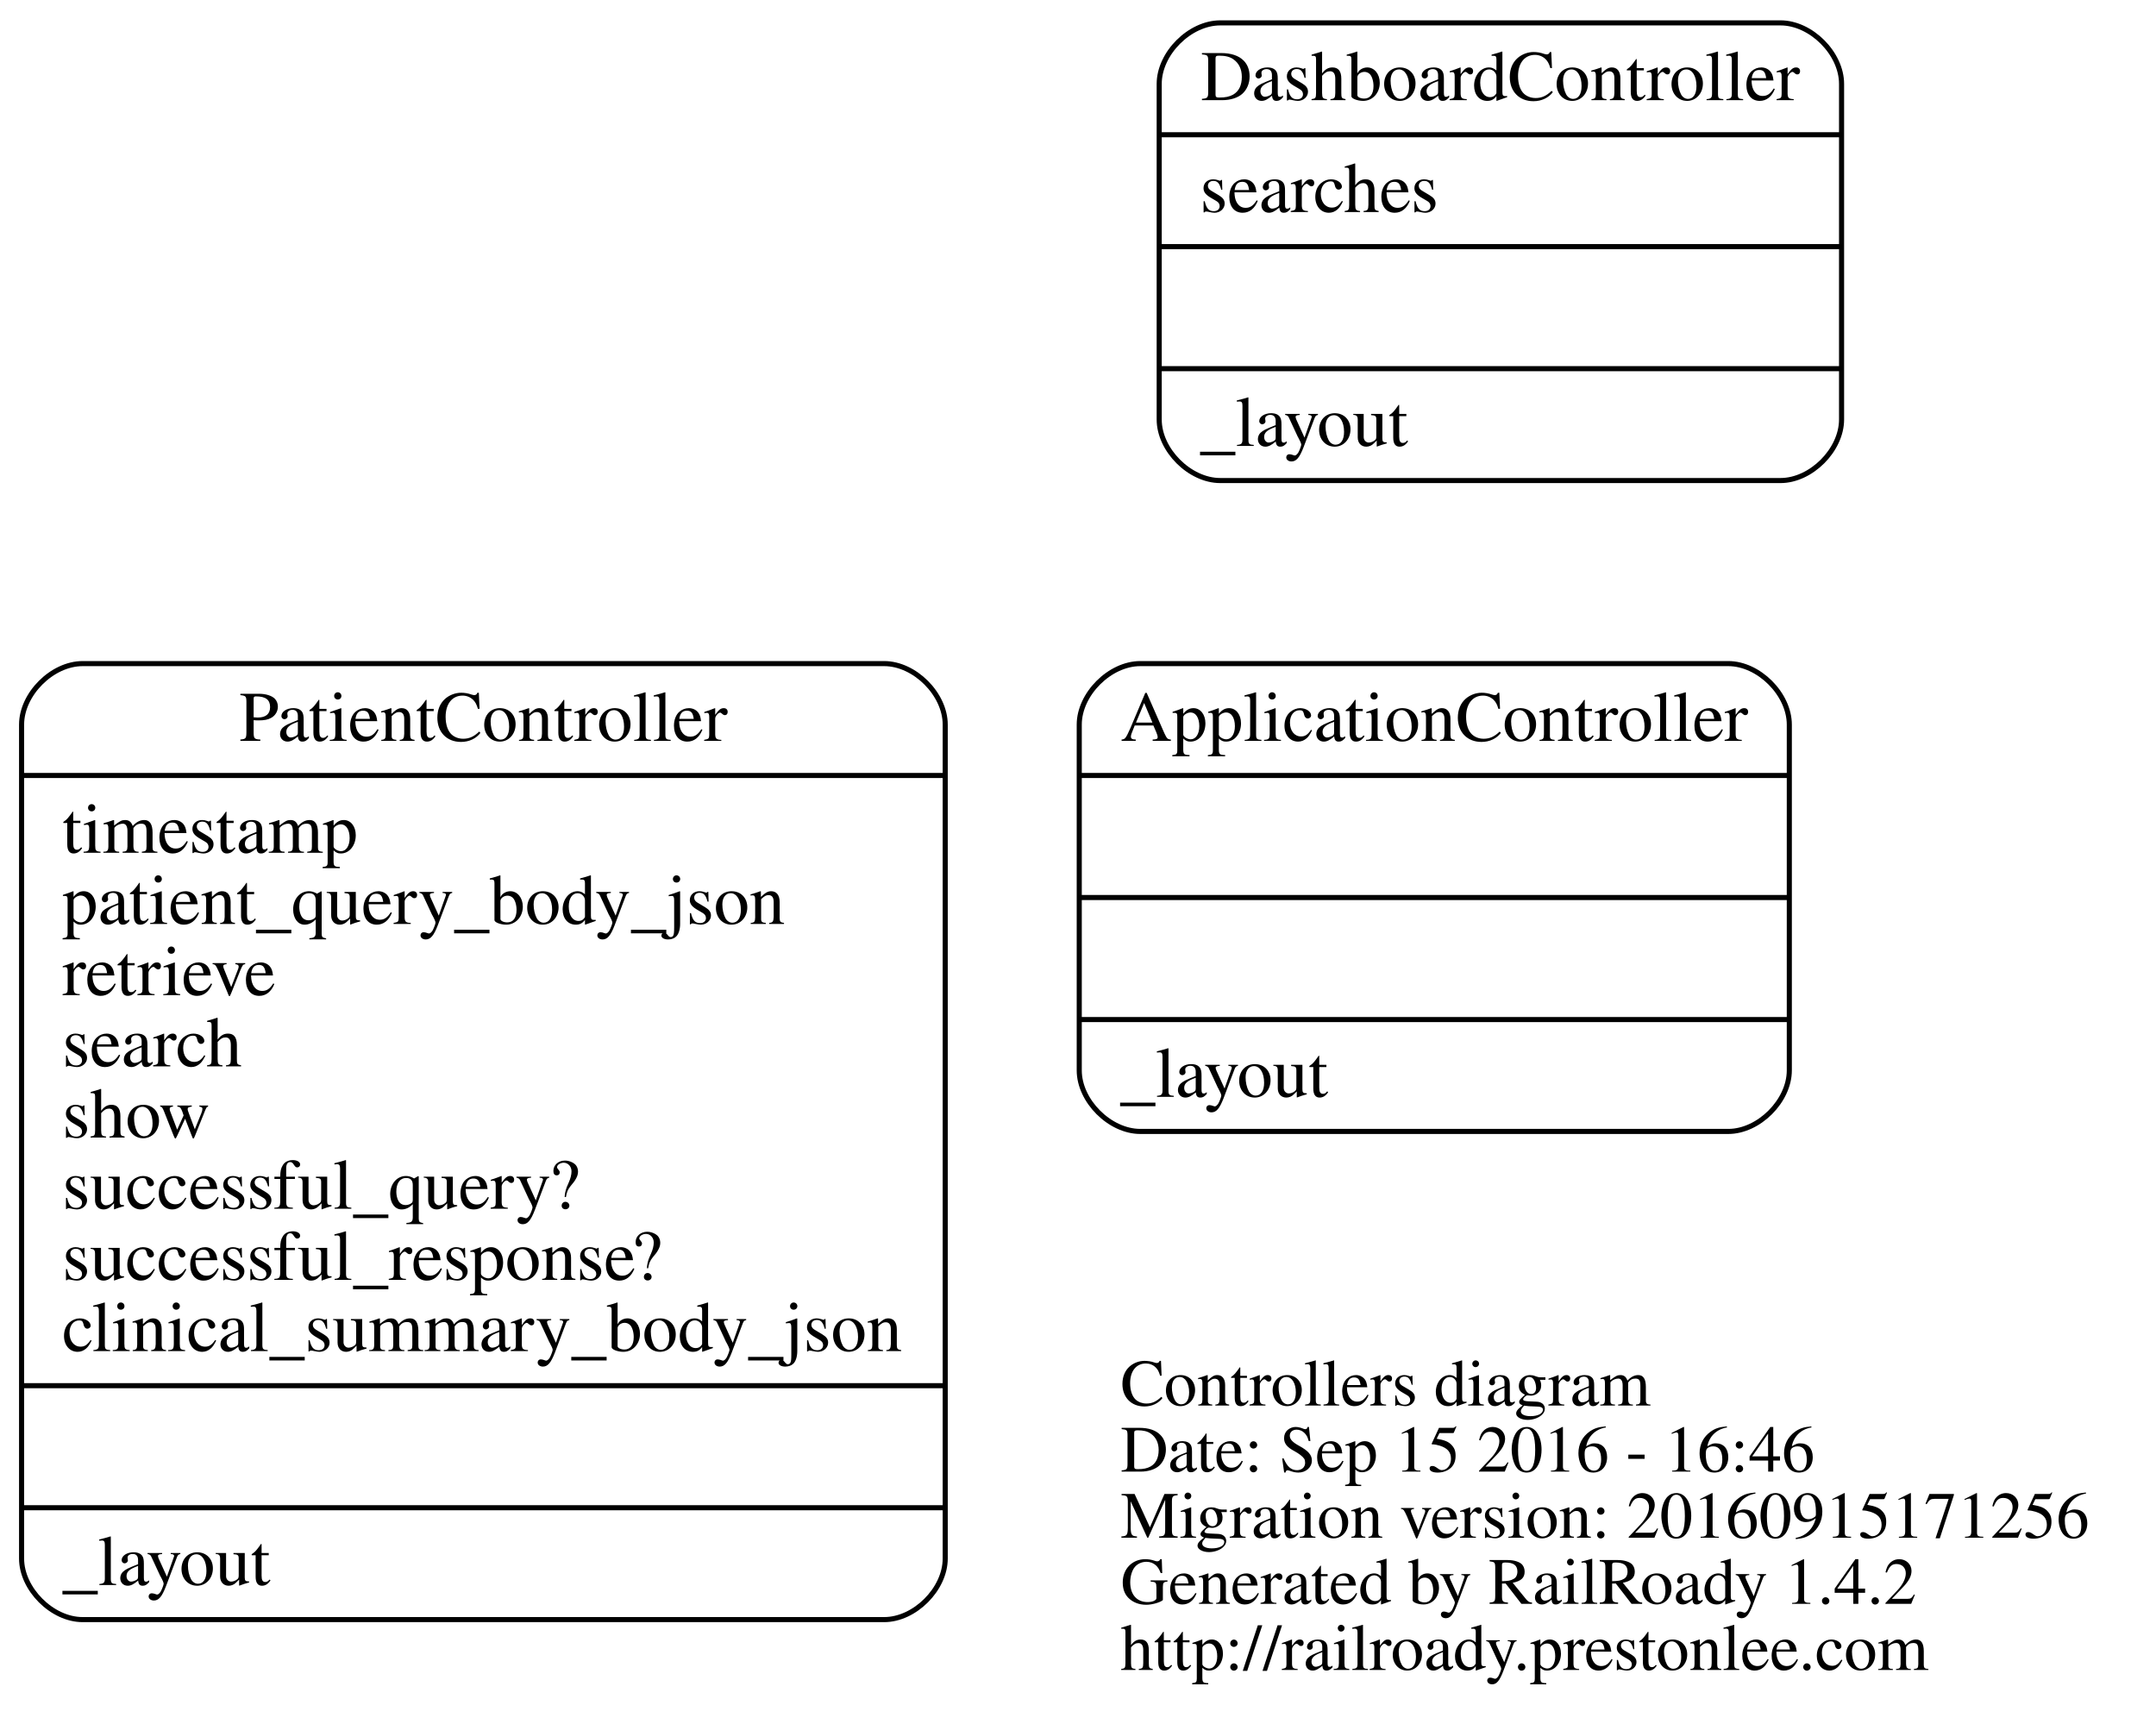
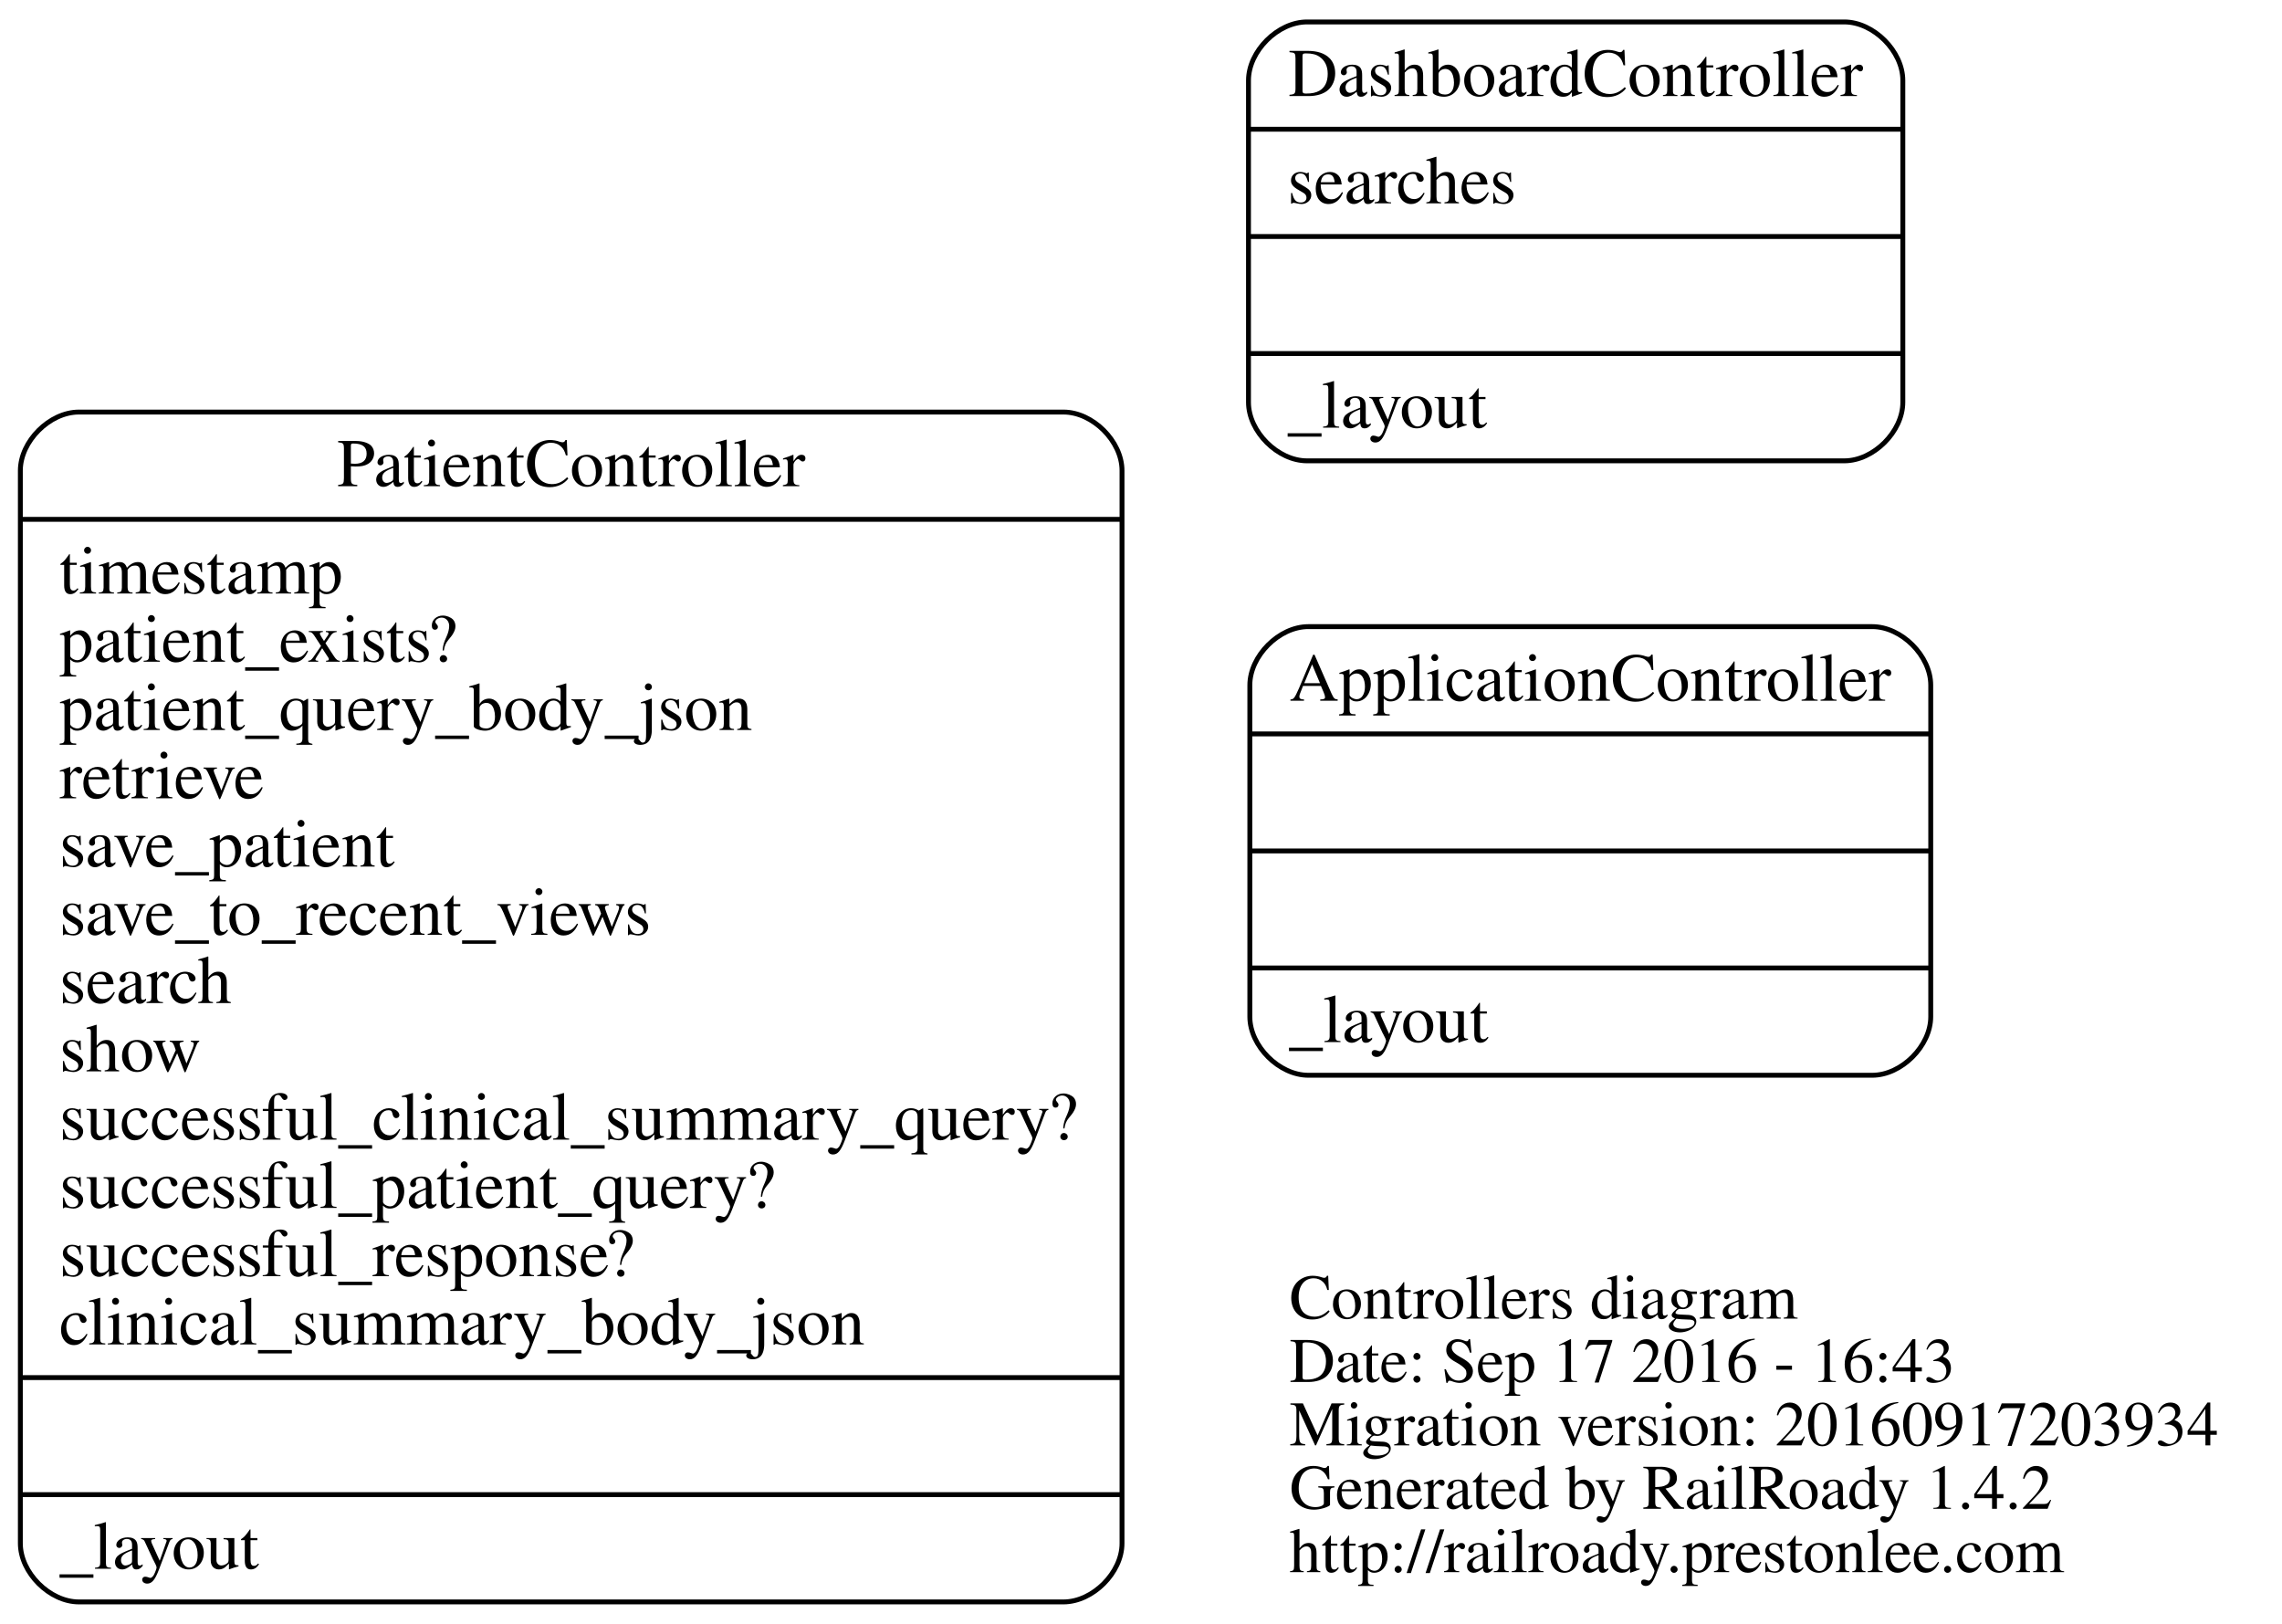
- <svg xmlns="http://www.w3.org/2000/svg" width="424pt" height="339pt" viewBox="0.00 0.00 423.51 339.00">
-   <g id="graph0" class="graph" transform="scale(1 1) rotate(0) translate(99.8208 223.5)">
-     <polygon fill="none" stroke="none" points="-99.821,115.5 -99.821,-223.5 323.688,-223.5 323.688,115.5 -99.821,115.5" />
+ <svg xmlns="http://www.w3.org/2000/svg" width="468pt" height="333pt" viewBox="0.00 0.00 467.65 333.00">
+   <g id="graph0" class="graph" transform="scale(1 1) rotate(0) translate(129.966 203.5)">
+     <polygon fill="none" stroke="none" points="-129.966,129.5 -129.966,-203.5 337.688,-203.5 337.688,129.5 -129.966,129.5" />
    <g id="node1" class="node">
-       <text text-anchor="start" x="120.312" y="52.9" font-family="Times,serif" font-size="13.00">Controllers diagram</text>
-       <text text-anchor="start" x="120.312" y="65.9" font-family="Times,serif" font-size="13.00">Date: Sep 15 2016 - 16:46</text>
-       <text text-anchor="start" x="120.312" y="78.9" font-family="Times,serif" font-size="13.00">Migration version: 20160915171256</text>
-       <text text-anchor="start" x="120.312" y="91.9" font-family="Times,serif" font-size="13.00">Generated by RailRoady 1.4.2</text>
-       <text text-anchor="start" x="120.312" y="104.9" font-family="Times,serif" font-size="13.00">http://railroady.prestonlee.com</text>
+       <text text-anchor="start" x="134.312" y="66.9" font-family="Times,serif" font-size="13.00">Controllers diagram</text>
+       <text text-anchor="start" x="134.312" y="79.9" font-family="Times,serif" font-size="13.00">Date: Sep 17 2016 - 16:43</text>
+       <text text-anchor="start" x="134.312" y="92.9" font-family="Times,serif" font-size="13.00">Migration version: 20160917203934</text>
+       <text text-anchor="start" x="134.312" y="105.9" font-family="Times,serif" font-size="13.00">Generated by RailRoady 1.4.2</text>
+       <text text-anchor="start" x="134.312" y="118.9" font-family="Times,serif" font-size="13.00">http://railroady.prestonlee.com</text>
    </g>
    <g id="node2" class="node">
-       <path fill="none" stroke="black" d="M124.179,-1C124.179,-1 239.821,-1 239.821,-1 245.821,-1 251.821,-7 251.821,-13 251.821,-13 251.821,-81 251.821,-81 251.821,-87 245.821,-93 239.821,-93 239.821,-93 124.179,-93 124.179,-93 118.179,-93 112.179,-87 112.179,-81 112.179,-81 112.179,-13 112.179,-13 112.179,-7 118.179,-1 124.179,-1" />
-       <text text-anchor="middle" x="182" y="-77.8" font-family="Times,serif" font-size="14.00">ApplicationController</text>
-       <polyline fill="none" stroke="black" points="112.179,-71 251.821,-71 " />
-       <polyline fill="none" stroke="black" points="112.179,-47 251.821,-47 " />
-       <polyline fill="none" stroke="black" points="112.179,-23 251.821,-23 " />
-       <text text-anchor="start" x="120.179" y="-7.8" font-family="Times,serif" font-size="14.00">_layout</text>
+       <path fill="none" stroke="black" d="M138.179,17C138.179,17 253.821,17 253.821,17 259.821,17 265.821,11 265.821,5 265.821,5 265.821,-63 265.821,-63 265.821,-69 259.821,-75 253.821,-75 253.821,-75 138.179,-75 138.179,-75 132.179,-75 126.179,-69 126.179,-63 126.179,-63 126.179,5 126.179,5 126.179,11 132.179,17 138.179,17" />
+       <text text-anchor="middle" x="196" y="-59.8" font-family="Times,serif" font-size="14.00">ApplicationController</text>
+       <polyline fill="none" stroke="black" points="126.179,-53 265.821,-53 " />
+       <polyline fill="none" stroke="black" points="126.179,-29 265.821,-29 " />
+       <polyline fill="none" stroke="black" points="126.179,-5 265.821,-5 " />
+       <text text-anchor="start" x="134.179" y="10.2" font-family="Times,serif" font-size="14.00">_layout</text>
    </g>
    <g id="node3" class="node">
-       <path fill="none" stroke="black" d="M139.903,-129C139.903,-129 250.097,-129 250.097,-129 256.097,-129 262.097,-135 262.097,-141 262.097,-141 262.097,-207 262.097,-207 262.097,-213 256.097,-219 250.097,-219 250.097,-219 139.903,-219 139.903,-219 133.903,-219 127.903,-213 127.903,-207 127.903,-207 127.903,-141 127.903,-141 127.903,-135 133.903,-129 139.903,-129" />
-       <text text-anchor="middle" x="195" y="-203.8" font-family="Times,serif" font-size="14.00">DashboardController</text>
-       <polyline fill="none" stroke="black" points="127.903,-197 262.097,-197 " />
-       <text text-anchor="start" x="135.903" y="-181.8" font-family="Times,serif" font-size="14.00">searches</text>
-       <polyline fill="none" stroke="black" points="127.903,-175 262.097,-175 " />
-       <polyline fill="none" stroke="black" points="127.903,-151 262.097,-151 " />
-       <text text-anchor="start" x="135.903" y="-135.8" font-family="Times,serif" font-size="14.00">_layout</text>
+       <path fill="none" stroke="black" d="M137.903,-109C137.903,-109 248.097,-109 248.097,-109 254.097,-109 260.097,-115 260.097,-121 260.097,-121 260.097,-187 260.097,-187 260.097,-193 254.097,-199 248.097,-199 248.097,-199 137.903,-199 137.903,-199 131.903,-199 125.903,-193 125.903,-187 125.903,-187 125.903,-121 125.903,-121 125.903,-115 131.903,-109 137.903,-109" />
+       <text text-anchor="middle" x="193" y="-183.8" font-family="Times,serif" font-size="14.00">DashboardController</text>
+       <polyline fill="none" stroke="black" points="125.903,-177 260.097,-177 " />
+       <text text-anchor="start" x="133.903" y="-161.8" font-family="Times,serif" font-size="14.00">searches</text>
+       <polyline fill="none" stroke="black" points="125.903,-155 260.097,-155 " />
+       <polyline fill="none" stroke="black" points="125.903,-131 260.097,-131 " />
+       <text text-anchor="start" x="133.903" y="-115.8" font-family="Times,serif" font-size="14.00">_layout</text>
    </g>
    <g id="node4" class="node">
-       <path fill="none" stroke="black" d="M-83.821,95C-83.821,95 73.821,95 73.821,95 79.821,95 85.821,89 85.821,83 85.821,83 85.821,-81 85.821,-81 85.821,-87 79.821,-93 73.821,-93 73.821,-93 -83.821,-93 -83.821,-93 -89.821,-93 -95.821,-87 -95.821,-81 -95.821,-81 -95.821,83 -95.821,83 -95.821,89 -89.821,95 -83.821,95" />
-       <text text-anchor="middle" x="-5" y="-77.8" font-family="Times,serif" font-size="14.00">PatientController</text>
-       <polyline fill="none" stroke="black" points="-95.821,-71 85.821,-71 " />
-       <text text-anchor="start" x="-87.821" y="-55.8" font-family="Times,serif" font-size="14.00">timestamp</text>
-       <text text-anchor="start" x="-87.821" y="-41.8" font-family="Times,serif" font-size="14.00">patient_query_body_json</text>
-       <text text-anchor="start" x="-87.821" y="-27.8" font-family="Times,serif" font-size="14.00">retrieve</text>
-       <text text-anchor="start" x="-87.821" y="-13.8" font-family="Times,serif" font-size="14.00">search</text>
-       <text text-anchor="start" x="-87.821" y="0.2" font-family="Times,serif" font-size="14.00">show</text>
-       <text text-anchor="start" x="-87.821" y="14.2" font-family="Times,serif" font-size="14.00">successful_query?</text>
-       <text text-anchor="start" x="-87.821" y="28.2" font-family="Times,serif" font-size="14.00">successful_response?</text>
-       <text text-anchor="start" x="-87.821" y="42.2" font-family="Times,serif" font-size="14.00">clinical_summary_body_json</text>
-       <polyline fill="none" stroke="black" points="-95.821,49 85.821,49 " />
-       <polyline fill="none" stroke="black" points="-95.821,73 85.821,73 " />
-       <text text-anchor="start" x="-87.821" y="88.2" font-family="Times,serif" font-size="14.00">_layout</text>
+       <path fill="none" stroke="black" d="M-113.966,125C-113.966,125 87.966,125 87.966,125 93.966,125 99.966,119 99.966,113 99.966,113 99.966,-107 99.966,-107 99.966,-113 93.966,-119 87.966,-119 87.966,-119 -113.966,-119 -113.966,-119 -119.966,-119 -125.966,-113 -125.966,-107 -125.966,-107 -125.966,113 -125.966,113 -125.966,119 -119.966,125 -113.966,125" />
+       <text text-anchor="middle" x="-13" y="-103.8" font-family="Times,serif" font-size="14.00">PatientController</text>
+       <polyline fill="none" stroke="black" points="-125.966,-97 99.966,-97 " />
+       <text text-anchor="start" x="-117.966" y="-81.8" font-family="Times,serif" font-size="14.00">timestamp</text>
+       <text text-anchor="start" x="-117.966" y="-67.8" font-family="Times,serif" font-size="14.00">patient_exists?</text>
+       <text text-anchor="start" x="-117.966" y="-53.8" font-family="Times,serif" font-size="14.00">patient_query_body_json</text>
+       <text text-anchor="start" x="-117.966" y="-39.8" font-family="Times,serif" font-size="14.00">retrieve</text>
+       <text text-anchor="start" x="-117.966" y="-25.8" font-family="Times,serif" font-size="14.00">save_patient</text>
+       <text text-anchor="start" x="-117.966" y="-11.8" font-family="Times,serif" font-size="14.00">save_to_recent_views</text>
+       <text text-anchor="start" x="-117.966" y="2.2" font-family="Times,serif" font-size="14.00">search</text>
+       <text text-anchor="start" x="-117.966" y="16.2" font-family="Times,serif" font-size="14.00">show</text>
+       <text text-anchor="start" x="-117.966" y="30.2" font-family="Times,serif" font-size="14.00">successful_clinical_summary_query?</text>
+       <text text-anchor="start" x="-117.966" y="44.2" font-family="Times,serif" font-size="14.00">successful_patient_query?</text>
+       <text text-anchor="start" x="-117.966" y="58.2" font-family="Times,serif" font-size="14.00">successful_response?</text>
+       <text text-anchor="start" x="-117.966" y="72.2" font-family="Times,serif" font-size="14.00">clinical_summary_body_json</text>
+       <polyline fill="none" stroke="black" points="-125.966,79 99.966,79 " />
+       <polyline fill="none" stroke="black" points="-125.966,103 99.966,103 " />
+       <text text-anchor="start" x="-117.966" y="118.2" font-family="Times,serif" font-size="14.00">_layout</text>
    </g>
  </g>
</svg>
